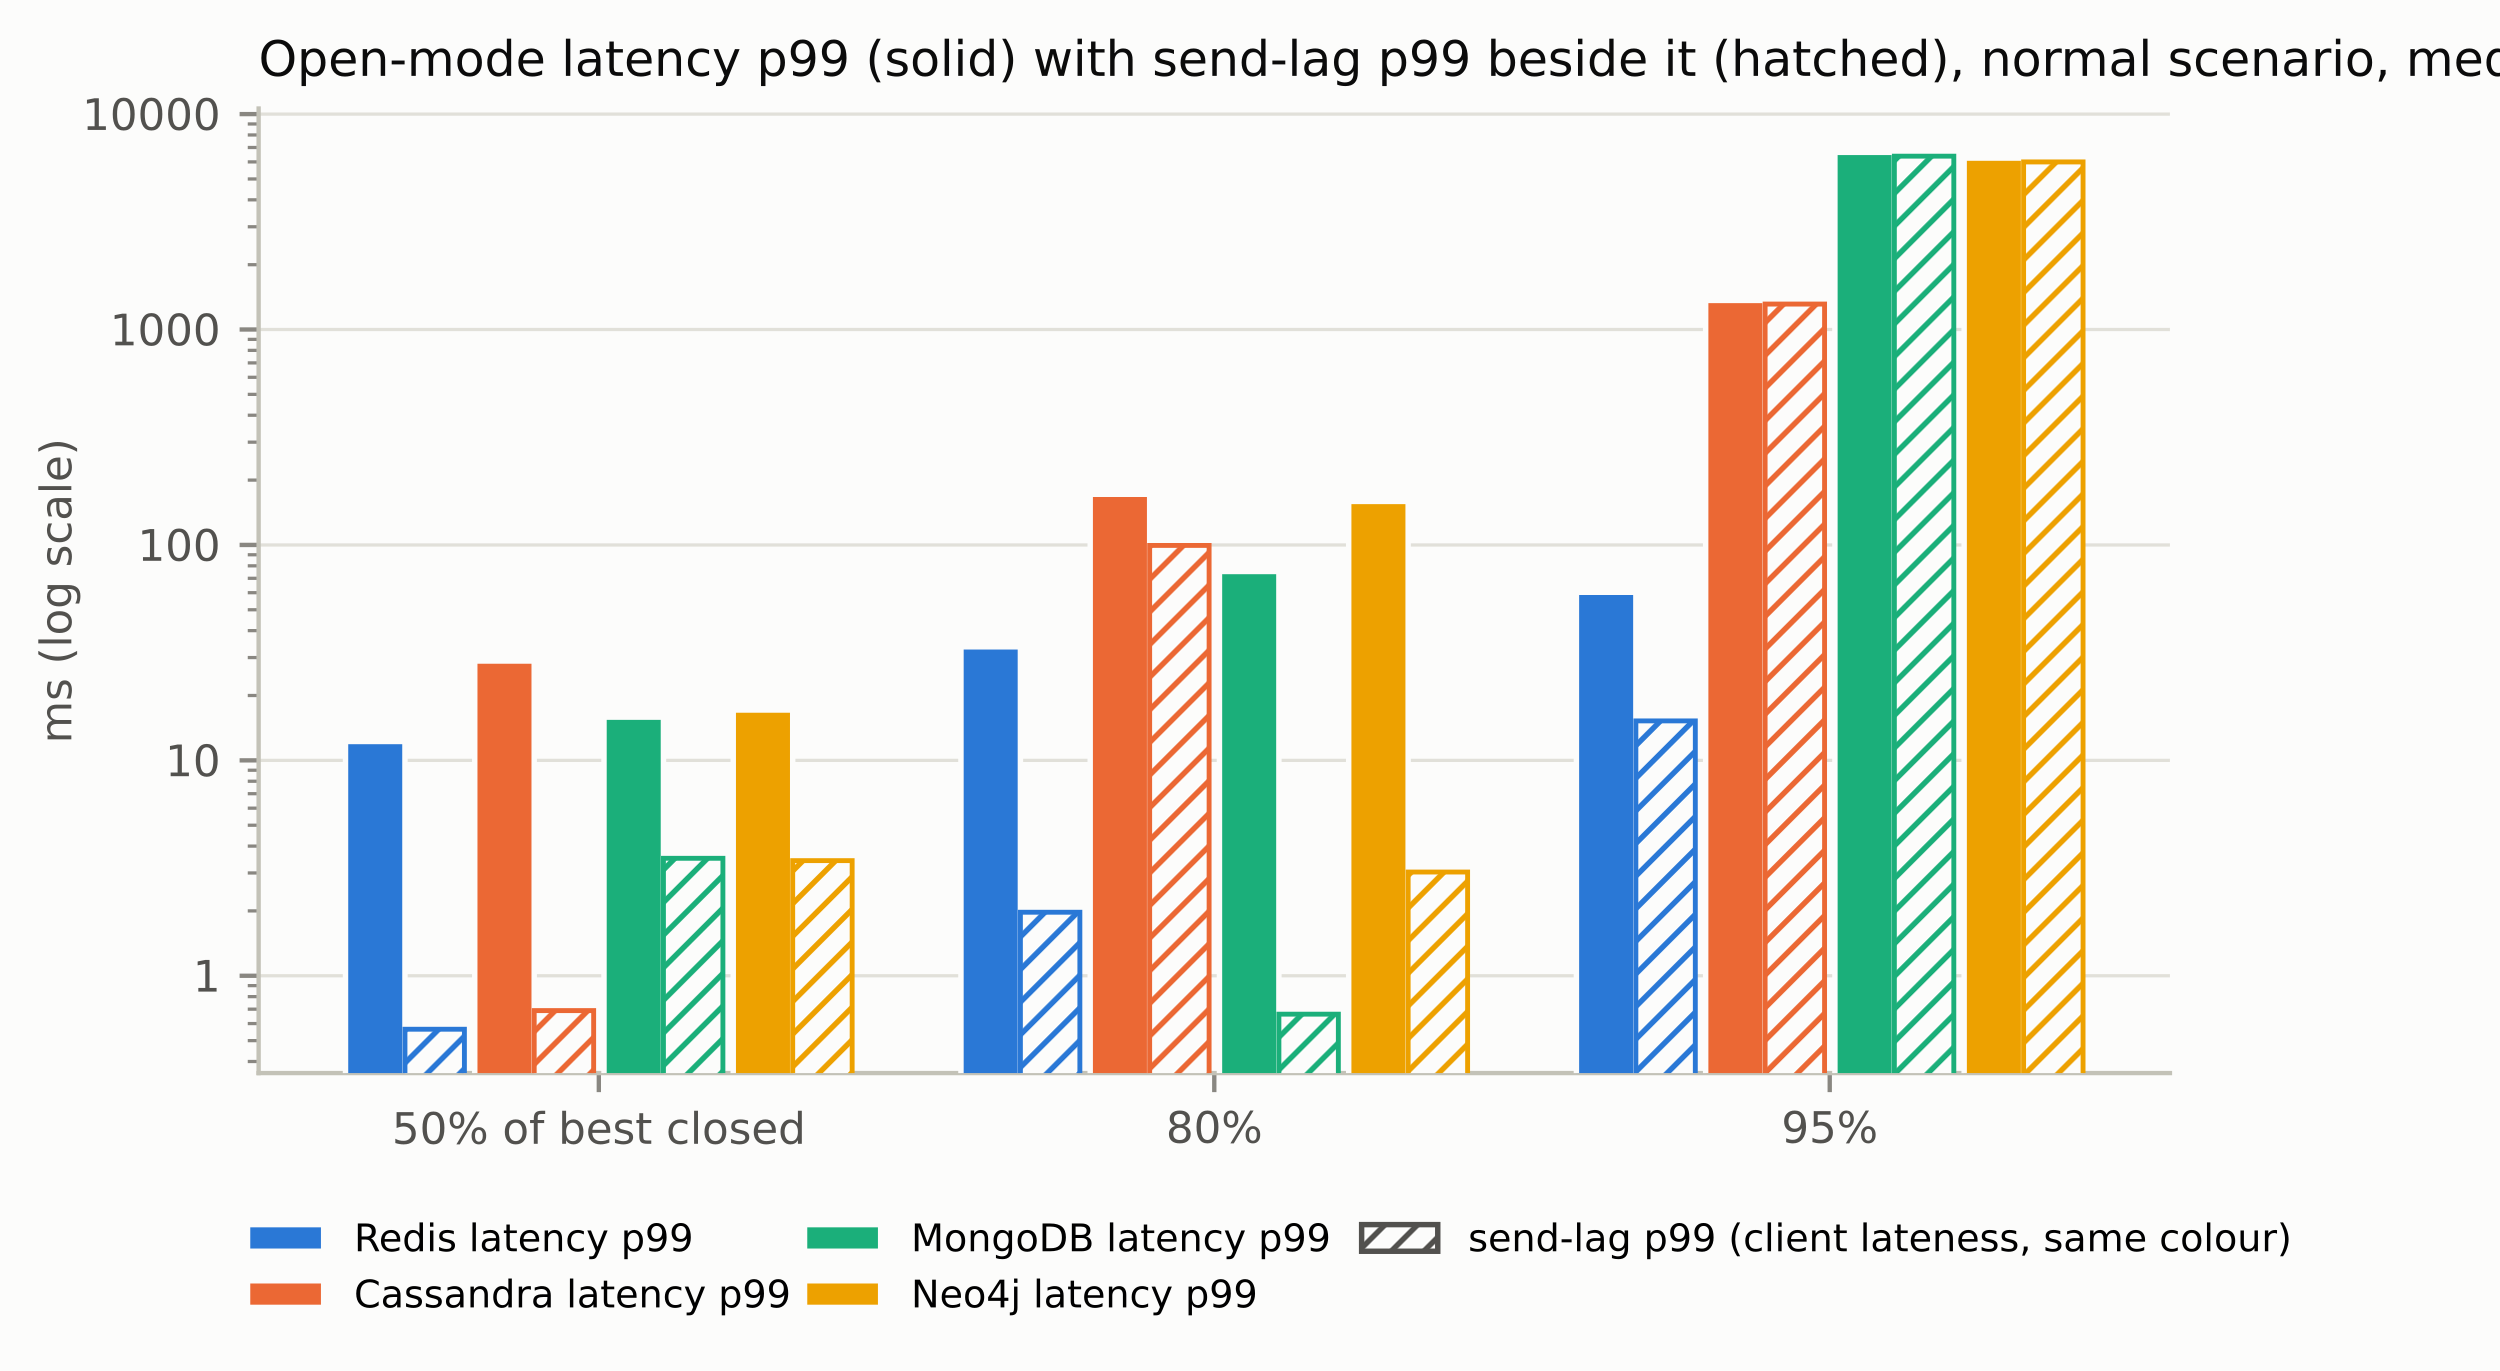
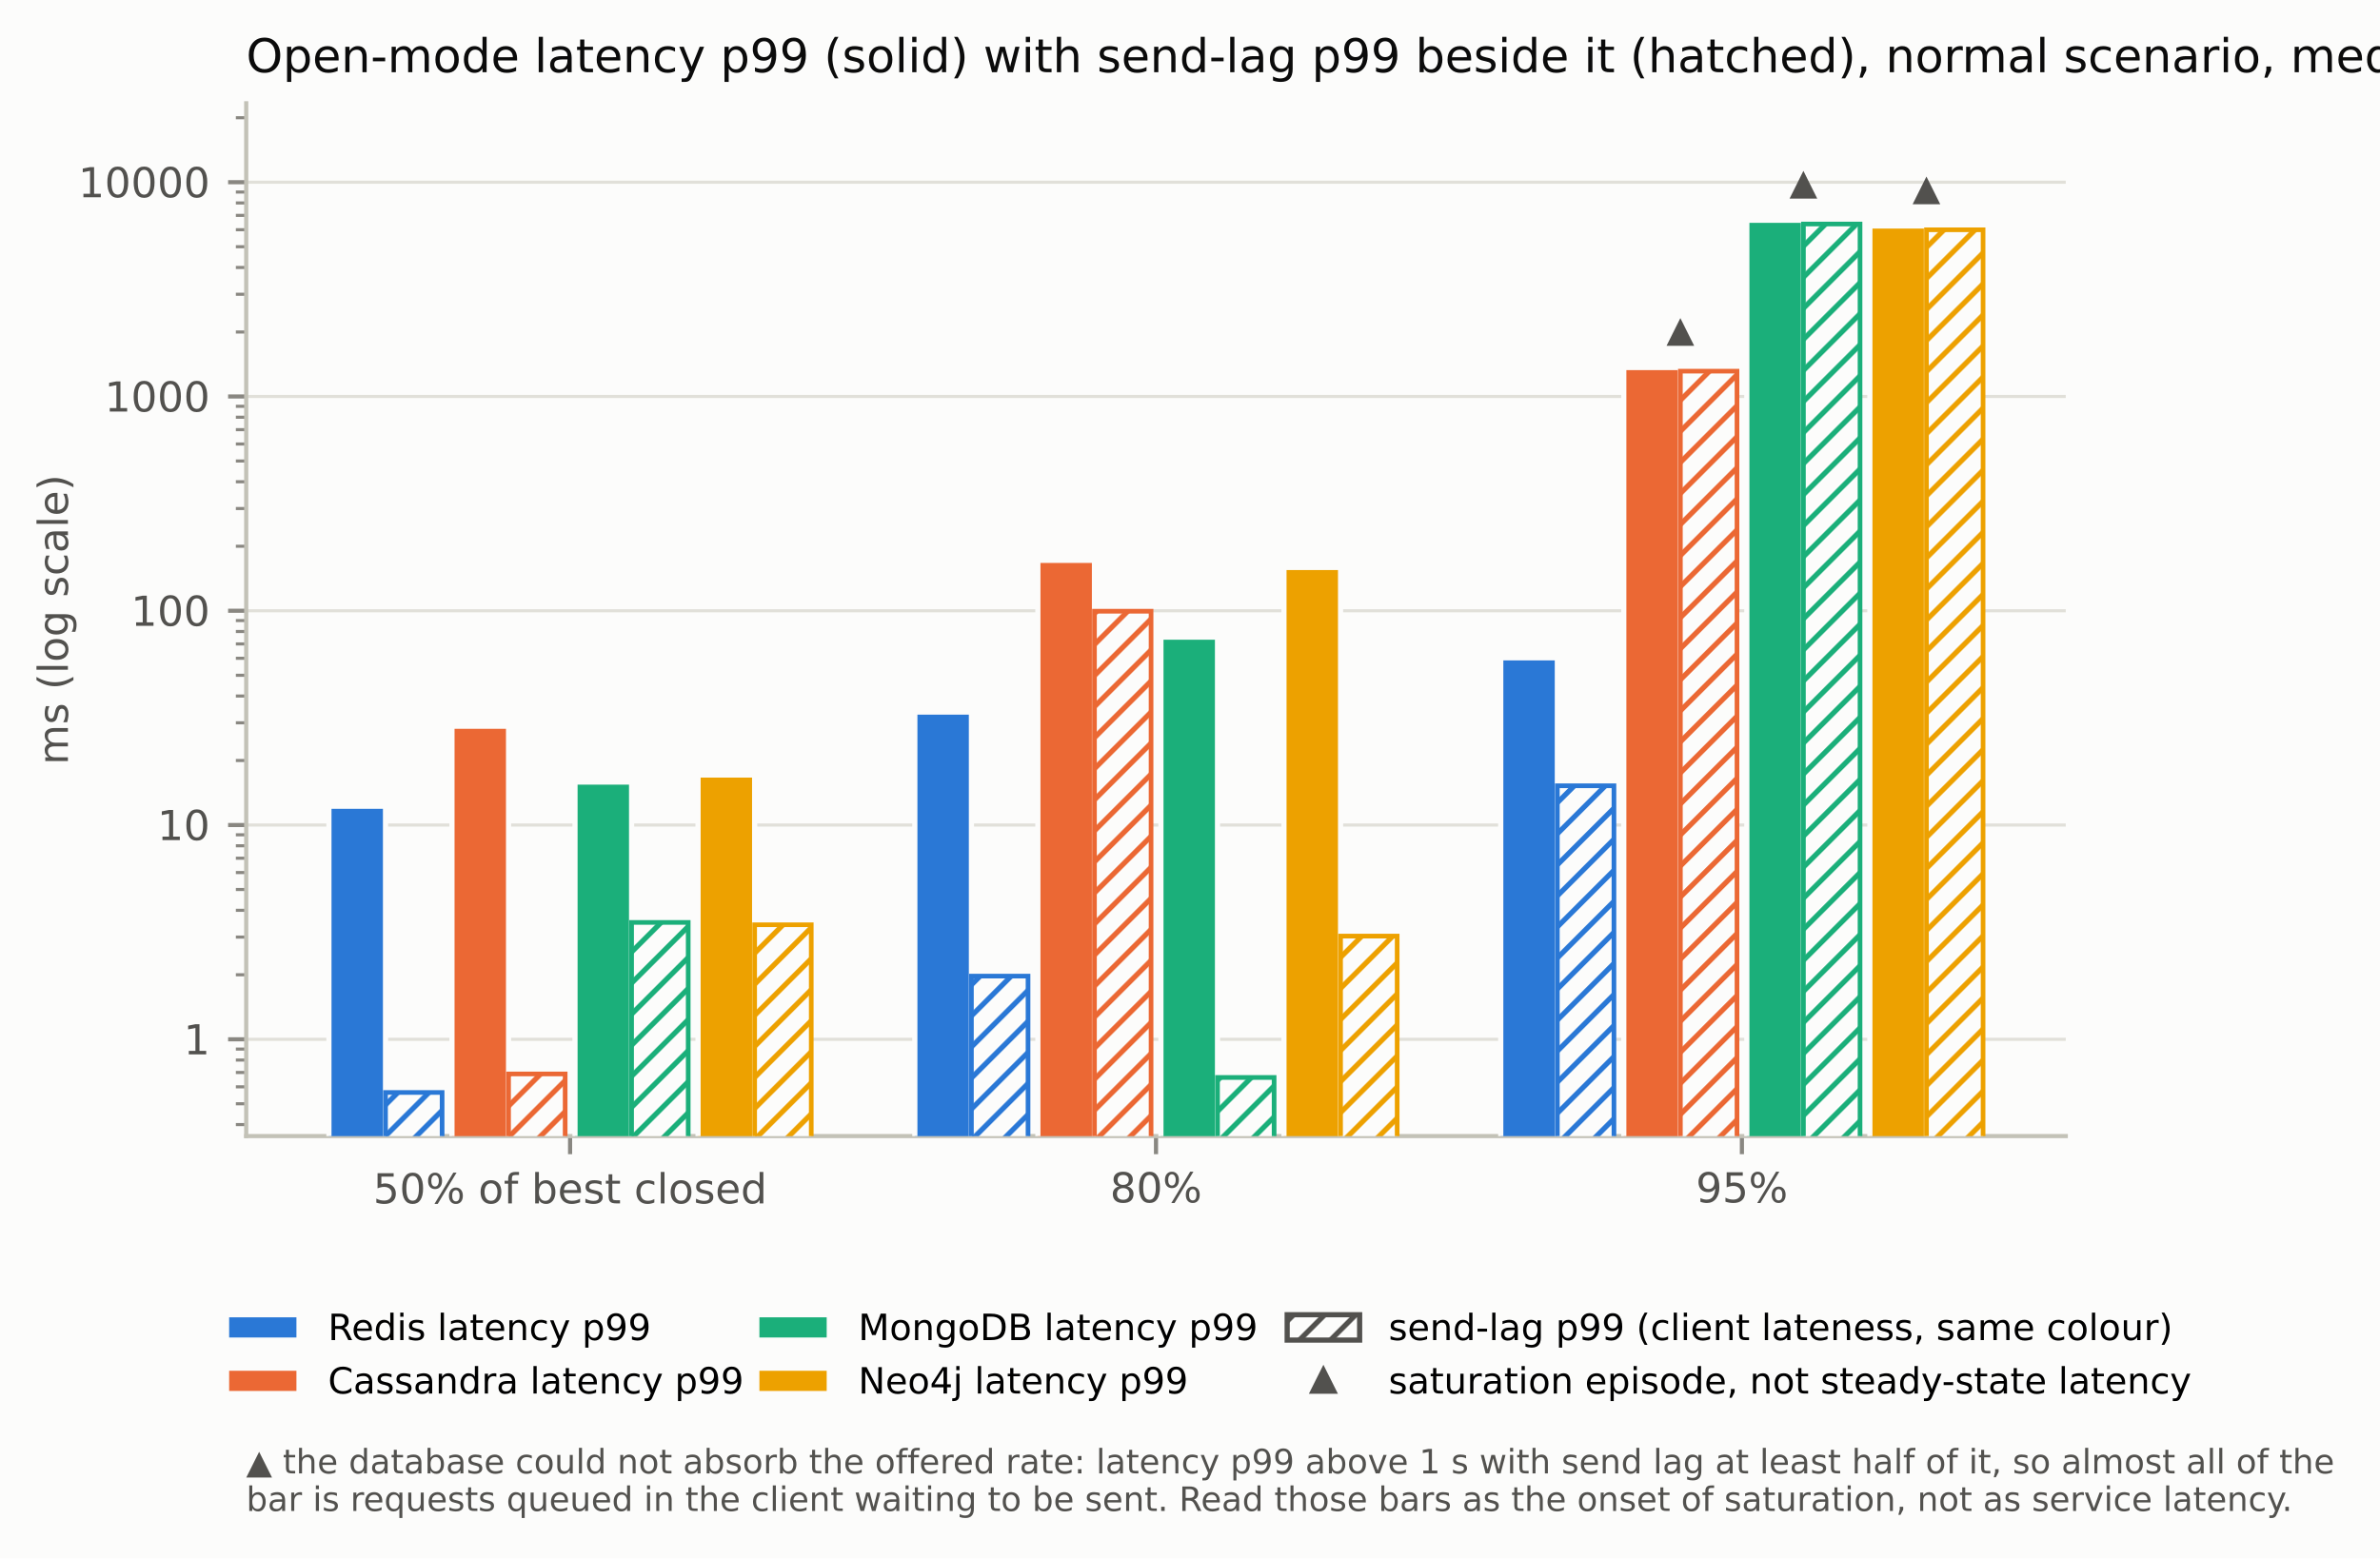
- <svg xmlns="http://www.w3.org/2000/svg" xmlns:xlink="http://www.w3.org/1999/xlink" width="459.815pt" height="252.114pt" viewBox="0 0 459.815 252.114" version="1.1">
+ <svg xmlns="http://www.w3.org/2000/svg" xmlns:xlink="http://www.w3.org/1999/xlink" width="459.815pt" height="301.146pt" viewBox="0 0 459.815 301.146" version="1.1">
  <defs>
    <style type="text/css">*{stroke-linejoin: round; stroke-linecap: butt}</style>
  </defs>
  <g id="figure_1">
    <g id="patch_1">
-       <path d="M 0 252.114  L 459.815 252.114  L 459.815 0  L 0 0  z " style="fill: #fcfcfb" />
+       <path d="M 0 301.146  L 459.815 301.146  L 459.815 0  L 0 0  z " style="fill: #fcfcfb" />
    </g>
    <g id="axes_1">
      <g id="patch_2">
-         <path d="M 47.568 197.366  L 399.108 197.366  L 399.108 19.958  L 47.568 19.958  z " style="fill: #fcfcfb" />
+         <path d="M 47.568 219.542  L 399.108 219.542  L 399.108 19.958  L 47.568 19.958  z " style="fill: #fcfcfb" />
      </g>
      <g id="matplotlib.axis_1">
        <g id="xtick_1">
          <g id="line2d_1">
            <defs>
-               <path id="mbabdb91912" d="M 0 0  L 0 3.5  " style="stroke: #898781; stroke-width: 0.8" />
+               <path id="m7b89df2d88" d="M 0 0  L 0 3.5  " style="stroke: #898781; stroke-width: 0.8" />
            </defs>
            <g>
-               <use xlink:href="#mbabdb91912" x="110.139" y="197.366" style="fill: #898781; stroke: #898781; stroke-width: 0.8" />
+               <use xlink:href="#m7b89df2d88" x="110.139" y="219.542" style="fill: #898781; stroke: #898781; stroke-width: 0.8" />
            </g>
          </g>
          <g id="text_1">
-             <text style="font-size: 8px; font-family: 'Segoe UI', 'DejaVu Sans'; text-anchor: middle; fill: #52514e" x="110.139" y="210.374" transform="rotate(-0 110.1391 210.3739)">50% of best closed</text>
+             <text style="font-size: 8px; font-family: 'Segoe UI', 'DejaVu Sans'; text-anchor: middle; fill: #52514e" x="110.139" y="232.55" transform="rotate(-0 110.1391 232.5499)">50% of best closed</text>
          </g>
        </g>
        <g id="xtick_2">
          <g id="line2d_2">
            <g>
-               <use xlink:href="#mbabdb91912" x="223.338" y="197.366" style="fill: #898781; stroke: #898781; stroke-width: 0.8" />
+               <use xlink:href="#m7b89df2d88" x="223.338" y="219.542" style="fill: #898781; stroke: #898781; stroke-width: 0.8" />
            </g>
          </g>
          <g id="text_2">
-             <text style="font-size: 8px; font-family: 'Segoe UI', 'DejaVu Sans'; text-anchor: middle; fill: #52514e" x="223.338" y="210.191" transform="rotate(-0 223.3375 210.1907)">80%</text>
+             <text style="font-size: 8px; font-family: 'Segoe UI', 'DejaVu Sans'; text-anchor: middle; fill: #52514e" x="223.338" y="232.367" transform="rotate(-0 223.3375 232.3667)">80%</text>
          </g>
        </g>
        <g id="xtick_3">
          <g id="line2d_3">
            <g>
-               <use xlink:href="#mbabdb91912" x="336.536" y="197.366" style="fill: #898781; stroke: #898781; stroke-width: 0.8" />
+               <use xlink:href="#m7b89df2d88" x="336.536" y="219.542" style="fill: #898781; stroke: #898781; stroke-width: 0.8" />
            </g>
          </g>
          <g id="text_3">
-             <text style="font-size: 8px; font-family: 'Segoe UI', 'DejaVu Sans'; text-anchor: middle; fill: #52514e" x="336.536" y="210.191" transform="rotate(-0 336.5359 210.1907)">95%</text>
+             <text style="font-size: 8px; font-family: 'Segoe UI', 'DejaVu Sans'; text-anchor: middle; fill: #52514e" x="336.536" y="232.367" transform="rotate(-0 336.5359 232.3667)">95%</text>
          </g>
        </g>
      </g>
      <g id="matplotlib.axis_2">
        <g id="ytick_1">
          <g id="line2d_4">
-             <path d="M 47.568 179.47  L 399.108 179.47  " clip-path="url(#p13e72a2736)" style="fill: none; stroke: #e1e0d9; stroke-width: 0.6; stroke-linecap: round" />
+             <path d="M 47.568 200.84  L 399.108 200.84  " clip-path="url(#pa5f9f0e7a7)" style="fill: none; stroke: #e1e0d9; stroke-width: 0.6; stroke-linecap: round" />
          </g>
          <g id="line2d_5">
            <defs>
-               <path id="mddfaf74d4e" d="M 0 0  L -3.5 0  " style="stroke: #898781; stroke-width: 0.8" />
+               <path id="m435b45568e" d="M 0 0  L -3.5 0  " style="stroke: #898781; stroke-width: 0.8" />
            </defs>
            <g>
-               <use xlink:href="#mddfaf74d4e" x="47.568" y="179.47" style="fill: #898781; stroke: #898781; stroke-width: 0.8" />
+               <use xlink:href="#m435b45568e" x="47.568" y="200.84" style="fill: #898781; stroke: #898781; stroke-width: 0.8" />
            </g>
          </g>
          <g id="text_4">
-             <text style="font-size: 8px; font-family: 'Segoe UI', 'DejaVu Sans'; text-anchor: end; fill: #52514e" x="40.568" y="182.382" transform="rotate(-0 40.5675 182.3824)">1</text>
+             <text style="font-size: 8px; font-family: 'Segoe UI', 'DejaVu Sans'; text-anchor: end; fill: #52514e" x="40.568" y="203.752" transform="rotate(-0 40.5675 203.7517)">1</text>
          </g>
        </g>
        <g id="ytick_2">
          <g id="line2d_6">
-             <path d="M 47.568 139.849  L 399.108 139.849  " clip-path="url(#p13e72a2736)" style="fill: none; stroke: #e1e0d9; stroke-width: 0.6; stroke-linecap: round" />
+             <path d="M 47.568 159.433  L 399.108 159.433  " clip-path="url(#pa5f9f0e7a7)" style="fill: none; stroke: #e1e0d9; stroke-width: 0.6; stroke-linecap: round" />
          </g>
          <g id="line2d_7">
            <g>
-               <use xlink:href="#mddfaf74d4e" x="47.568" y="139.849" style="fill: #898781; stroke: #898781; stroke-width: 0.8" />
+               <use xlink:href="#m435b45568e" x="47.568" y="159.433" style="fill: #898781; stroke: #898781; stroke-width: 0.8" />
            </g>
          </g>
          <g id="text_5">
-             <text style="font-size: 8px; font-family: 'Segoe UI', 'DejaVu Sans'; text-anchor: end; fill: #52514e" x="40.568" y="142.761" transform="rotate(-0 40.5675 142.7614)">10</text>
+             <text style="font-size: 8px; font-family: 'Segoe UI', 'DejaVu Sans'; text-anchor: end; fill: #52514e" x="40.568" y="162.345" transform="rotate(-0 40.5675 162.3446)">10</text>
          </g>
        </g>
        <g id="ytick_3">
          <g id="line2d_8">
-             <path d="M 47.568 100.228  L 399.108 100.228  " clip-path="url(#p13e72a2736)" style="fill: none; stroke: #e1e0d9; stroke-width: 0.6; stroke-linecap: round" />
+             <path d="M 47.568 118.025  L 399.108 118.025  " clip-path="url(#pa5f9f0e7a7)" style="fill: none; stroke: #e1e0d9; stroke-width: 0.6; stroke-linecap: round" />
          </g>
          <g id="line2d_9">
            <g>
-               <use xlink:href="#mddfaf74d4e" x="47.568" y="100.228" style="fill: #898781; stroke: #898781; stroke-width: 0.8" />
+               <use xlink:href="#m435b45568e" x="47.568" y="118.025" style="fill: #898781; stroke: #898781; stroke-width: 0.8" />
            </g>
          </g>
          <g id="text_6">
-             <text style="font-size: 8px; font-family: 'Segoe UI', 'DejaVu Sans'; text-anchor: end; fill: #52514e" x="40.568" y="103.14" transform="rotate(-0 40.5675 103.1404)">100</text>
+             <text style="font-size: 8px; font-family: 'Segoe UI', 'DejaVu Sans'; text-anchor: end; fill: #52514e" x="40.568" y="120.938" transform="rotate(-0 40.5675 120.9376)">100</text>
          </g>
        </g>
        <g id="ytick_4">
          <g id="line2d_10">
-             <path d="M 47.568 60.607  L 399.108 60.607  " clip-path="url(#p13e72a2736)" style="fill: none; stroke: #e1e0d9; stroke-width: 0.6; stroke-linecap: round" />
+             <path d="M 47.568 76.618  L 399.108 76.618  " clip-path="url(#pa5f9f0e7a7)" style="fill: none; stroke: #e1e0d9; stroke-width: 0.6; stroke-linecap: round" />
          </g>
          <g id="line2d_11">
            <g>
-               <use xlink:href="#mddfaf74d4e" x="47.568" y="60.607" style="fill: #898781; stroke: #898781; stroke-width: 0.8" />
+               <use xlink:href="#m435b45568e" x="47.568" y="76.618" style="fill: #898781; stroke: #898781; stroke-width: 0.8" />
            </g>
          </g>
          <g id="text_7">
-             <text style="font-size: 8px; font-family: 'Segoe UI', 'DejaVu Sans'; text-anchor: end; fill: #52514e" x="40.568" y="63.519" transform="rotate(-0 40.5675 63.51944)">1000</text>
+             <text style="font-size: 8px; font-family: 'Segoe UI', 'DejaVu Sans'; text-anchor: end; fill: #52514e" x="40.568" y="79.531" transform="rotate(-0 40.5675 79.53054)">1000</text>
          </g>
        </g>
        <g id="ytick_5">
          <g id="line2d_12">
-             <path d="M 47.568 20.986  L 399.108 20.986  " clip-path="url(#p13e72a2736)" style="fill: none; stroke: #e1e0d9; stroke-width: 0.6; stroke-linecap: round" />
+             <path d="M 47.568 35.211  L 399.108 35.211  " clip-path="url(#pa5f9f0e7a7)" style="fill: none; stroke: #e1e0d9; stroke-width: 0.6; stroke-linecap: round" />
          </g>
          <g id="line2d_13">
            <g>
-               <use xlink:href="#mddfaf74d4e" x="47.568" y="20.986" style="fill: #898781; stroke: #898781; stroke-width: 0.8" />
+               <use xlink:href="#m435b45568e" x="47.568" y="35.211" style="fill: #898781; stroke: #898781; stroke-width: 0.8" />
            </g>
          </g>
          <g id="text_8">
-             <text style="font-size: 8px; font-family: 'Segoe UI', 'DejaVu Sans'; text-anchor: end; fill: #52514e" x="40.568" y="23.898" transform="rotate(-0 40.5675 23.89846)">10000</text>
+             <text style="font-size: 8px; font-family: 'Segoe UI', 'DejaVu Sans'; text-anchor: end; fill: #52514e" x="40.568" y="38.124" transform="rotate(-0 40.5675 38.1235)">10000</text>
          </g>
        </g>
        <g id="ytick_6">
          <g id="line2d_14">
            <defs>
-               <path id="mad70752220" d="M 0 0  L -2 0  " style="stroke: #898781; stroke-width: 0.6" />
+               <path id="m46e415b8ea" d="M 0 0  L -2 0  " style="stroke: #898781; stroke-width: 0.6" />
            </defs>
            <g>
-               <use xlink:href="#mad70752220" x="47.568" y="195.237" style="fill: #898781; stroke: #898781; stroke-width: 0.6" />
+               <use xlink:href="#m46e415b8ea" x="47.568" y="217.317" style="fill: #898781; stroke: #898781; stroke-width: 0.6" />
            </g>
          </g>
        </g>
        <g id="ytick_7">
          <g id="line2d_15">
            <g>
-               <use xlink:href="#mad70752220" x="47.568" y="191.397" style="fill: #898781; stroke: #898781; stroke-width: 0.6" />
+               <use xlink:href="#m46e415b8ea" x="47.568" y="213.304" style="fill: #898781; stroke: #898781; stroke-width: 0.6" />
            </g>
          </g>
        </g>
        <g id="ytick_8">
          <g id="line2d_16">
            <g>
-               <use xlink:href="#mad70752220" x="47.568" y="188.26" style="fill: #898781; stroke: #898781; stroke-width: 0.6" />
+               <use xlink:href="#m46e415b8ea" x="47.568" y="210.026" style="fill: #898781; stroke: #898781; stroke-width: 0.6" />
            </g>
          </g>
        </g>
        <g id="ytick_9">
          <g id="line2d_17">
            <g>
-               <use xlink:href="#mad70752220" x="47.568" y="185.608" style="fill: #898781; stroke: #898781; stroke-width: 0.6" />
+               <use xlink:href="#m46e415b8ea" x="47.568" y="207.254" style="fill: #898781; stroke: #898781; stroke-width: 0.6" />
            </g>
          </g>
        </g>
        <g id="ytick_10">
          <g id="line2d_18">
            <g>
-               <use xlink:href="#mad70752220" x="47.568" y="183.31" style="fill: #898781; stroke: #898781; stroke-width: 0.6" />
+               <use xlink:href="#m46e415b8ea" x="47.568" y="204.852" style="fill: #898781; stroke: #898781; stroke-width: 0.6" />
            </g>
          </g>
        </g>
        <g id="ytick_11">
          <g id="line2d_19">
            <g>
-               <use xlink:href="#mad70752220" x="47.568" y="181.283" style="fill: #898781; stroke: #898781; stroke-width: 0.6" />
+               <use xlink:href="#m46e415b8ea" x="47.568" y="202.734" style="fill: #898781; stroke: #898781; stroke-width: 0.6" />
            </g>
          </g>
        </g>
        <g id="ytick_12">
          <g id="line2d_20">
            <g>
-               <use xlink:href="#mad70752220" x="47.568" y="167.543" style="fill: #898781; stroke: #898781; stroke-width: 0.6" />
+               <use xlink:href="#m46e415b8ea" x="47.568" y="188.375" style="fill: #898781; stroke: #898781; stroke-width: 0.6" />
            </g>
          </g>
        </g>
        <g id="ytick_13">
          <g id="line2d_21">
            <g>
-               <use xlink:href="#mad70752220" x="47.568" y="160.566" style="fill: #898781; stroke: #898781; stroke-width: 0.6" />
+               <use xlink:href="#m46e415b8ea" x="47.568" y="181.083" style="fill: #898781; stroke: #898781; stroke-width: 0.6" />
            </g>
          </g>
        </g>
        <g id="ytick_14">
          <g id="line2d_22">
            <g>
-               <use xlink:href="#mad70752220" x="47.568" y="155.616" style="fill: #898781; stroke: #898781; stroke-width: 0.6" />
+               <use xlink:href="#m46e415b8ea" x="47.568" y="175.91" style="fill: #898781; stroke: #898781; stroke-width: 0.6" />
            </g>
          </g>
        </g>
        <g id="ytick_15">
          <g id="line2d_23">
            <g>
-               <use xlink:href="#mad70752220" x="47.568" y="151.776" style="fill: #898781; stroke: #898781; stroke-width: 0.6" />
+               <use xlink:href="#m46e415b8ea" x="47.568" y="171.897" style="fill: #898781; stroke: #898781; stroke-width: 0.6" />
            </g>
          </g>
        </g>
        <g id="ytick_16">
          <g id="line2d_24">
            <g>
-               <use xlink:href="#mad70752220" x="47.568" y="148.639" style="fill: #898781; stroke: #898781; stroke-width: 0.6" />
+               <use xlink:href="#m46e415b8ea" x="47.568" y="168.619" style="fill: #898781; stroke: #898781; stroke-width: 0.6" />
            </g>
          </g>
        </g>
        <g id="ytick_17">
          <g id="line2d_25">
            <g>
-               <use xlink:href="#mad70752220" x="47.568" y="145.987" style="fill: #898781; stroke: #898781; stroke-width: 0.6" />
+               <use xlink:href="#m46e415b8ea" x="47.568" y="165.847" style="fill: #898781; stroke: #898781; stroke-width: 0.6" />
            </g>
          </g>
        </g>
        <g id="ytick_18">
          <g id="line2d_26">
            <g>
-               <use xlink:href="#mad70752220" x="47.568" y="143.689" style="fill: #898781; stroke: #898781; stroke-width: 0.6" />
+               <use xlink:href="#m46e415b8ea" x="47.568" y="163.445" style="fill: #898781; stroke: #898781; stroke-width: 0.6" />
            </g>
          </g>
        </g>
        <g id="ytick_19">
          <g id="line2d_27">
            <g>
-               <use xlink:href="#mad70752220" x="47.568" y="141.662" style="fill: #898781; stroke: #898781; stroke-width: 0.6" />
+               <use xlink:href="#m46e415b8ea" x="47.568" y="161.327" style="fill: #898781; stroke: #898781; stroke-width: 0.6" />
            </g>
          </g>
        </g>
        <g id="ytick_20">
          <g id="line2d_28">
            <g>
-               <use xlink:href="#mad70752220" x="47.568" y="127.922" style="fill: #898781; stroke: #898781; stroke-width: 0.6" />
+               <use xlink:href="#m46e415b8ea" x="47.568" y="146.968" style="fill: #898781; stroke: #898781; stroke-width: 0.6" />
            </g>
          </g>
        </g>
        <g id="ytick_21">
          <g id="line2d_29">
            <g>
-               <use xlink:href="#mad70752220" x="47.568" y="120.945" style="fill: #898781; stroke: #898781; stroke-width: 0.6" />
+               <use xlink:href="#m46e415b8ea" x="47.568" y="139.676" style="fill: #898781; stroke: #898781; stroke-width: 0.6" />
            </g>
          </g>
        </g>
        <g id="ytick_22">
          <g id="line2d_30">
            <g>
-               <use xlink:href="#mad70752220" x="47.568" y="115.995" style="fill: #898781; stroke: #898781; stroke-width: 0.6" />
+               <use xlink:href="#m46e415b8ea" x="47.568" y="134.503" style="fill: #898781; stroke: #898781; stroke-width: 0.6" />
            </g>
          </g>
        </g>
        <g id="ytick_23">
          <g id="line2d_31">
            <g>
-               <use xlink:href="#mad70752220" x="47.568" y="112.155" style="fill: #898781; stroke: #898781; stroke-width: 0.6" />
+               <use xlink:href="#m46e415b8ea" x="47.568" y="130.49" style="fill: #898781; stroke: #898781; stroke-width: 0.6" />
            </g>
          </g>
        </g>
        <g id="ytick_24">
          <g id="line2d_32">
            <g>
-               <use xlink:href="#mad70752220" x="47.568" y="109.018" style="fill: #898781; stroke: #898781; stroke-width: 0.6" />
+               <use xlink:href="#m46e415b8ea" x="47.568" y="127.212" style="fill: #898781; stroke: #898781; stroke-width: 0.6" />
            </g>
          </g>
        </g>
        <g id="ytick_25">
          <g id="line2d_33">
            <g>
-               <use xlink:href="#mad70752220" x="47.568" y="106.366" style="fill: #898781; stroke: #898781; stroke-width: 0.6" />
+               <use xlink:href="#m46e415b8ea" x="47.568" y="124.44" style="fill: #898781; stroke: #898781; stroke-width: 0.6" />
            </g>
          </g>
        </g>
        <g id="ytick_26">
          <g id="line2d_34">
            <g>
-               <use xlink:href="#mad70752220" x="47.568" y="104.068" style="fill: #898781; stroke: #898781; stroke-width: 0.6" />
+               <use xlink:href="#m46e415b8ea" x="47.568" y="122.038" style="fill: #898781; stroke: #898781; stroke-width: 0.6" />
            </g>
          </g>
        </g>
        <g id="ytick_27">
          <g id="line2d_35">
            <g>
-               <use xlink:href="#mad70752220" x="47.568" y="102.041" style="fill: #898781; stroke: #898781; stroke-width: 0.6" />
+               <use xlink:href="#m46e415b8ea" x="47.568" y="119.92" style="fill: #898781; stroke: #898781; stroke-width: 0.6" />
            </g>
          </g>
        </g>
        <g id="ytick_28">
          <g id="line2d_36">
            <g>
-               <use xlink:href="#mad70752220" x="47.568" y="88.301" style="fill: #898781; stroke: #898781; stroke-width: 0.6" />
+               <use xlink:href="#m46e415b8ea" x="47.568" y="105.561" style="fill: #898781; stroke: #898781; stroke-width: 0.6" />
            </g>
          </g>
        </g>
        <g id="ytick_29">
          <g id="line2d_37">
            <g>
-               <use xlink:href="#mad70752220" x="47.568" y="81.324" style="fill: #898781; stroke: #898781; stroke-width: 0.6" />
+               <use xlink:href="#m46e415b8ea" x="47.568" y="98.269" style="fill: #898781; stroke: #898781; stroke-width: 0.6" />
            </g>
          </g>
        </g>
        <g id="ytick_30">
          <g id="line2d_38">
            <g>
-               <use xlink:href="#mad70752220" x="47.568" y="76.374" style="fill: #898781; stroke: #898781; stroke-width: 0.6" />
+               <use xlink:href="#m46e415b8ea" x="47.568" y="93.096" style="fill: #898781; stroke: #898781; stroke-width: 0.6" />
            </g>
          </g>
        </g>
        <g id="ytick_31">
          <g id="line2d_39">
            <g>
-               <use xlink:href="#mad70752220" x="47.568" y="72.534" style="fill: #898781; stroke: #898781; stroke-width: 0.6" />
+               <use xlink:href="#m46e415b8ea" x="47.568" y="89.083" style="fill: #898781; stroke: #898781; stroke-width: 0.6" />
            </g>
          </g>
        </g>
        <g id="ytick_32">
          <g id="line2d_40">
            <g>
-               <use xlink:href="#mad70752220" x="47.568" y="69.397" style="fill: #898781; stroke: #898781; stroke-width: 0.6" />
+               <use xlink:href="#m46e415b8ea" x="47.568" y="85.805" style="fill: #898781; stroke: #898781; stroke-width: 0.6" />
            </g>
          </g>
        </g>
        <g id="ytick_33">
          <g id="line2d_41">
            <g>
-               <use xlink:href="#mad70752220" x="47.568" y="66.745" style="fill: #898781; stroke: #898781; stroke-width: 0.6" />
+               <use xlink:href="#m46e415b8ea" x="47.568" y="83.032" style="fill: #898781; stroke: #898781; stroke-width: 0.6" />
            </g>
          </g>
        </g>
        <g id="ytick_34">
          <g id="line2d_42">
            <g>
-               <use xlink:href="#mad70752220" x="47.568" y="64.447" style="fill: #898781; stroke: #898781; stroke-width: 0.6" />
+               <use xlink:href="#m46e415b8ea" x="47.568" y="80.631" style="fill: #898781; stroke: #898781; stroke-width: 0.6" />
            </g>
          </g>
        </g>
        <g id="ytick_35">
          <g id="line2d_43">
            <g>
-               <use xlink:href="#mad70752220" x="47.568" y="62.42" style="fill: #898781; stroke: #898781; stroke-width: 0.6" />
+               <use xlink:href="#m46e415b8ea" x="47.568" y="78.513" style="fill: #898781; stroke: #898781; stroke-width: 0.6" />
            </g>
          </g>
        </g>
        <g id="ytick_36">
          <g id="line2d_44">
            <g>
-               <use xlink:href="#mad70752220" x="47.568" y="48.68" style="fill: #898781; stroke: #898781; stroke-width: 0.6" />
+               <use xlink:href="#m46e415b8ea" x="47.568" y="64.154" style="fill: #898781; stroke: #898781; stroke-width: 0.6" />
            </g>
          </g>
        </g>
        <g id="ytick_37">
          <g id="line2d_45">
            <g>
-               <use xlink:href="#mad70752220" x="47.568" y="41.703" style="fill: #898781; stroke: #898781; stroke-width: 0.6" />
+               <use xlink:href="#m46e415b8ea" x="47.568" y="56.862" style="fill: #898781; stroke: #898781; stroke-width: 0.6" />
            </g>
          </g>
        </g>
        <g id="ytick_38">
          <g id="line2d_46">
            <g>
-               <use xlink:href="#mad70752220" x="47.568" y="36.753" style="fill: #898781; stroke: #898781; stroke-width: 0.6" />
+               <use xlink:href="#m46e415b8ea" x="47.568" y="51.689" style="fill: #898781; stroke: #898781; stroke-width: 0.6" />
            </g>
          </g>
        </g>
        <g id="ytick_39">
          <g id="line2d_47">
            <g>
-               <use xlink:href="#mad70752220" x="47.568" y="32.913" style="fill: #898781; stroke: #898781; stroke-width: 0.6" />
+               <use xlink:href="#m46e415b8ea" x="47.568" y="47.676" style="fill: #898781; stroke: #898781; stroke-width: 0.6" />
            </g>
          </g>
        </g>
        <g id="ytick_40">
          <g id="line2d_48">
            <g>
-               <use xlink:href="#mad70752220" x="47.568" y="29.776" style="fill: #898781; stroke: #898781; stroke-width: 0.6" />
+               <use xlink:href="#m46e415b8ea" x="47.568" y="44.397" style="fill: #898781; stroke: #898781; stroke-width: 0.6" />
            </g>
          </g>
        </g>
        <g id="ytick_41">
          <g id="line2d_49">
            <g>
-               <use xlink:href="#mad70752220" x="47.568" y="27.124" style="fill: #898781; stroke: #898781; stroke-width: 0.6" />
+               <use xlink:href="#m46e415b8ea" x="47.568" y="41.625" style="fill: #898781; stroke: #898781; stroke-width: 0.6" />
            </g>
          </g>
        </g>
        <g id="ytick_42">
          <g id="line2d_50">
            <g>
-               <use xlink:href="#mad70752220" x="47.568" y="24.826" style="fill: #898781; stroke: #898781; stroke-width: 0.6" />
+               <use xlink:href="#m46e415b8ea" x="47.568" y="39.224" style="fill: #898781; stroke: #898781; stroke-width: 0.6" />
            </g>
          </g>
        </g>
        <g id="ytick_43">
          <g id="line2d_51">
            <g>
-               <use xlink:href="#mad70752220" x="47.568" y="22.799" style="fill: #898781; stroke: #898781; stroke-width: 0.6" />
+               <use xlink:href="#m46e415b8ea" x="47.568" y="37.106" style="fill: #898781; stroke: #898781; stroke-width: 0.6" />
+             </g>
+           </g>
+         </g>
+         <g id="ytick_44">
+           <g id="line2d_52">
+             <g>
+               <use xlink:href="#m46e415b8ea" x="47.568" y="22.747" style="fill: #898781; stroke: #898781; stroke-width: 0.6" />
            </g>
          </g>
        </g>
        <g id="text_9">
-           <text style="font-size: 8px; font-family: 'Segoe UI', 'DejaVu Sans'; text-anchor: middle; fill: #52514e" x="13.123" y="108.662" transform="rotate(-90 13.1225 108.6624)">ms (log scale)</text>
+           <text style="font-size: 8px; font-family: 'Segoe UI', 'DejaVu Sans'; text-anchor: middle; fill: #52514e" x="13.123" y="119.75" transform="rotate(-90 13.1225 119.7504)">ms (log scale)</text>
        </g>
      </g>
      <g id="patch_3">
-         <path d="M 47.568 197.366  L 47.568 19.958  " style="fill: none; stroke: #c3c2b7; stroke-width: 0.8; stroke-linejoin: miter; stroke-linecap: square" />
+         <path d="M 47.568 219.542  L 47.568 19.958  " style="fill: none; stroke: #c3c2b7; stroke-width: 0.8; stroke-linejoin: miter; stroke-linecap: square" />
      </g>
      <g id="patch_4">
-         <path d="M 47.568 197.366  L 399.108 197.366  " style="fill: none; stroke: #c3c2b7; stroke-width: 0.8; stroke-linejoin: miter; stroke-linecap: square" />
+         <path d="M 47.568 219.542  L 399.108 219.542  " style="fill: none; stroke: #c3c2b7; stroke-width: 0.8; stroke-linejoin: miter; stroke-linecap: square" />
      </g>
      <g id="patch_5">
-         <path d="M 63.547 39800.453  L 74.482 39800.453  L 74.482 136.373  L 63.547 136.373  z " clip-path="url(#p13e72a2736)" style="fill: #2a78d6; stroke: #fcfcfb; stroke-linejoin: miter" />
+         <path d="M 63.547 41607.878  L 74.482 41607.878  L 74.482 155.799  L 63.547 155.799  z " clip-path="url(#pa5f9f0e7a7)" style="fill: #2a78d6; stroke: #fcfcfb; stroke-linejoin: miter" />
      </g>
      <g id="patch_6">
-         <path d="M 176.745 39800.453  L 187.68 39800.453  L 187.68 118.968  L 176.745 118.968  z " clip-path="url(#p13e72a2736)" style="fill: #2a78d6; stroke: #fcfcfb; stroke-linejoin: miter" />
+         <path d="M 176.745 41607.878  L 187.68 41607.878  L 187.68 137.61  L 176.745 137.61  z " clip-path="url(#pa5f9f0e7a7)" style="fill: #2a78d6; stroke: #fcfcfb; stroke-linejoin: miter" />
      </g>
      <g id="patch_7">
-         <path d="M 289.943 39800.453  L 300.878 39800.453  L 300.878 108.934  L 289.943 108.934  z " clip-path="url(#p13e72a2736)" style="fill: #2a78d6; stroke: #fcfcfb; stroke-linejoin: miter" />
+         <path d="M 289.943 41607.878  L 300.878 41607.878  L 300.878 127.124  L 289.943 127.124  z " clip-path="url(#pa5f9f0e7a7)" style="fill: #2a78d6; stroke: #fcfcfb; stroke-linejoin: miter" />
      </g>
      <g id="patch_8">
-         <path d="M 74.482 39800.453  L 85.417 39800.453  L 85.417 189.302  L 74.482 189.302  z " clip-path="url(#p13e72a2736)" style="fill: url(#h646e16d71d); stroke: #2a78d6; stroke-width: 0.9; stroke-linejoin: miter" />
+         <path d="M 74.482 41607.878  L 85.417 41607.878  L 85.417 211.115  L 74.482 211.115  z " clip-path="url(#pa5f9f0e7a7)" style="fill: url(#haf4d51fbc8); stroke: #2a78d6; stroke-width: 0.9; stroke-linejoin: miter" />
      </g>
      <g id="patch_9">
-         <path d="M 187.68 39800.453  L 198.615 39800.453  L 198.615 167.784  L 187.68 167.784  z " clip-path="url(#p13e72a2736)" style="fill: url(#h646e16d71d); stroke: #2a78d6; stroke-width: 0.9; stroke-linejoin: miter" />
+         <path d="M 187.68 41607.878  L 198.615 41607.878  L 198.615 188.626  L 187.68 188.626  z " clip-path="url(#pa5f9f0e7a7)" style="fill: url(#haf4d51fbc8); stroke: #2a78d6; stroke-width: 0.9; stroke-linejoin: miter" />
      </g>
      <g id="patch_10">
-         <path d="M 300.878 39800.453  L 311.813 39800.453  L 311.813 132.593  L 300.878 132.593  z " clip-path="url(#p13e72a2736)" style="fill: url(#h646e16d71d); stroke: #2a78d6; stroke-width: 0.9; stroke-linejoin: miter" />
+         <path d="M 300.878 41607.878  L 311.813 41607.878  L 311.813 151.849  L 300.878 151.849  z " clip-path="url(#pa5f9f0e7a7)" style="fill: url(#haf4d51fbc8); stroke: #2a78d6; stroke-width: 0.9; stroke-linejoin: miter" />
      </g>
      <g id="patch_11">
-         <path d="M 87.318 39800.453  L 98.253 39800.453  L 98.253 121.578  L 87.318 121.578  z " clip-path="url(#p13e72a2736)" style="fill: #eb6834; stroke: #fcfcfb; stroke-linejoin: miter" />
+         <path d="M 87.318 41607.878  L 98.253 41607.878  L 98.253 140.337  L 87.318 140.337  z " clip-path="url(#pa5f9f0e7a7)" style="fill: #eb6834; stroke: #fcfcfb; stroke-linejoin: miter" />
      </g>
      <g id="patch_12">
-         <path d="M 200.517 39800.453  L 211.452 39800.453  L 211.452 90.913  L 200.517 90.913  z " clip-path="url(#p13e72a2736)" style="fill: #eb6834; stroke: #fcfcfb; stroke-linejoin: miter" />
+         <path d="M 200.517 41607.878  L 211.452 41607.878  L 211.452 108.29  L 200.517 108.29  z " clip-path="url(#pa5f9f0e7a7)" style="fill: #eb6834; stroke: #fcfcfb; stroke-linejoin: miter" />
      </g>
      <g id="patch_13">
-         <path d="M 313.715 39800.453  L 324.65 39800.453  L 324.65 55.25  L 313.715 55.25  z " clip-path="url(#p13e72a2736)" style="fill: #eb6834; stroke: #fcfcfb; stroke-linejoin: miter" />
+         <path d="M 313.715 41607.878  L 324.65 41607.878  L 324.65 71.02  L 313.715 71.02  z " clip-path="url(#pa5f9f0e7a7)" style="fill: #eb6834; stroke: #fcfcfb; stroke-linejoin: miter" />
      </g>
      <g id="patch_14">
-         <path d="M 98.253 39800.453  L 109.188 39800.453  L 109.188 185.876  L 98.253 185.876  z " clip-path="url(#p13e72a2736)" style="fill: url(#hdaa5e5de7d); stroke: #eb6834; stroke-width: 0.9; stroke-linejoin: miter" />
+         <path d="M 98.253 41607.878  L 109.188 41607.878  L 109.188 207.534  L 98.253 207.534  z " clip-path="url(#pa5f9f0e7a7)" style="fill: url(#h00836e9efe); stroke: #eb6834; stroke-width: 0.9; stroke-linejoin: miter" />
      </g>
      <g id="patch_15">
-         <path d="M 211.452 39800.453  L 222.387 39800.453  L 222.387 100.317  L 211.452 100.317  z " clip-path="url(#p13e72a2736)" style="fill: url(#hdaa5e5de7d); stroke: #eb6834; stroke-width: 0.9; stroke-linejoin: miter" />
+         <path d="M 211.452 41607.878  L 222.387 41607.878  L 222.387 118.119  L 211.452 118.119  z " clip-path="url(#pa5f9f0e7a7)" style="fill: url(#h00836e9efe); stroke: #eb6834; stroke-width: 0.9; stroke-linejoin: miter" />
      </g>
      <g id="patch_16">
-         <path d="M 324.65 39800.453  L 335.585 39800.453  L 335.585 55.924  L 324.65 55.924  z " clip-path="url(#p13e72a2736)" style="fill: url(#hdaa5e5de7d); stroke: #eb6834; stroke-width: 0.9; stroke-linejoin: miter" />
+         <path d="M 324.65 41607.878  L 335.585 41607.878  L 335.585 71.724  L 324.65 71.724  z " clip-path="url(#pa5f9f0e7a7)" style="fill: url(#h00836e9efe); stroke: #eb6834; stroke-width: 0.9; stroke-linejoin: miter" />
      </g>
      <g id="patch_17">
-         <path d="M 111.09 39800.453  L 122.025 39800.453  L 122.025 131.905  L 111.09 131.905  z " clip-path="url(#p13e72a2736)" style="fill: #1baf7a; stroke: #fcfcfb; stroke-linejoin: miter" />
+         <path d="M 111.09 41607.878  L 122.025 41607.878  L 122.025 151.13  L 111.09 151.13  z " clip-path="url(#pa5f9f0e7a7)" style="fill: #1baf7a; stroke: #fcfcfb; stroke-linejoin: miter" />
      </g>
      <g id="patch_18">
-         <path d="M 224.288 39800.453  L 235.223 39800.453  L 235.223 105.11  L 224.288 105.11  z " clip-path="url(#p13e72a2736)" style="fill: #1baf7a; stroke: #fcfcfb; stroke-linejoin: miter" />
+         <path d="M 224.288 41607.878  L 235.223 41607.878  L 235.223 123.127  L 224.288 123.127  z " clip-path="url(#pa5f9f0e7a7)" style="fill: #1baf7a; stroke: #fcfcfb; stroke-linejoin: miter" />
      </g>
      <g id="patch_19">
-         <path d="M 337.487 39800.453  L 348.422 39800.453  L 348.422 28.022  L 337.487 28.022  z " clip-path="url(#p13e72a2736)" style="fill: #1baf7a; stroke: #fcfcfb; stroke-linejoin: miter" />
+         <path d="M 337.487 41607.878  L 348.422 41607.878  L 348.422 42.565  L 337.487 42.565  z " clip-path="url(#pa5f9f0e7a7)" style="fill: #1baf7a; stroke: #fcfcfb; stroke-linejoin: miter" />
      </g>
      <g id="patch_20">
-         <path d="M 122.025 39800.453  L 132.96 39800.453  L 132.96 157.863  L 122.025 157.863  z " clip-path="url(#p13e72a2736)" style="fill: url(#h430952ca82); stroke: #1baf7a; stroke-width: 0.9; stroke-linejoin: miter" />
+         <path d="M 122.025 41607.878  L 132.96 41607.878  L 132.96 178.259  L 122.025 178.259  z " clip-path="url(#pa5f9f0e7a7)" style="fill: url(#hfbae104ac7); stroke: #1baf7a; stroke-width: 0.9; stroke-linejoin: miter" />
      </g>
      <g id="patch_21">
-         <path d="M 235.223 39800.453  L 246.158 39800.453  L 246.158 186.528  L 235.223 186.528  z " clip-path="url(#p13e72a2736)" style="fill: url(#h430952ca82); stroke: #1baf7a; stroke-width: 0.9; stroke-linejoin: miter" />
+         <path d="M 235.223 41607.878  L 246.158 41607.878  L 246.158 208.215  L 235.223 208.215  z " clip-path="url(#pa5f9f0e7a7)" style="fill: url(#hfbae104ac7); stroke: #1baf7a; stroke-width: 0.9; stroke-linejoin: miter" />
      </g>
      <g id="patch_22">
-         <path d="M 348.422 39800.453  L 359.357 39800.453  L 359.357 28.721  L 348.422 28.721  z " clip-path="url(#p13e72a2736)" style="fill: url(#h430952ca82); stroke: #1baf7a; stroke-width: 0.9; stroke-linejoin: miter" />
+         <path d="M 348.422 41607.878  L 359.357 41607.878  L 359.357 43.294  L 348.422 43.294  z " clip-path="url(#pa5f9f0e7a7)" style="fill: url(#hfbae104ac7); stroke: #1baf7a; stroke-width: 0.9; stroke-linejoin: miter" />
      </g>
      <g id="patch_23">
-         <path d="M 134.862 39800.453  L 145.797 39800.453  L 145.797 130.596  L 134.862 130.596  z " clip-path="url(#p13e72a2736)" style="fill: #eda100; stroke: #fcfcfb; stroke-linejoin: miter" />
+         <path d="M 134.862 41607.878  L 145.797 41607.878  L 145.797 149.762  L 134.862 149.762  z " clip-path="url(#pa5f9f0e7a7)" style="fill: #eda100; stroke: #fcfcfb; stroke-linejoin: miter" />
      </g>
      <g id="patch_24">
-         <path d="M 248.06 39800.453  L 258.995 39800.453  L 258.995 92.221  L 248.06 92.221  z " clip-path="url(#p13e72a2736)" style="fill: #eda100; stroke: #fcfcfb; stroke-linejoin: miter" />
+         <path d="M 248.06 41607.878  L 258.995 41607.878  L 258.995 109.658  L 248.06 109.658  z " clip-path="url(#pa5f9f0e7a7)" style="fill: #eda100; stroke: #fcfcfb; stroke-linejoin: miter" />
      </g>
      <g id="patch_25">
-         <path d="M 361.258 39800.453  L 372.193 39800.453  L 372.193 29.075  L 361.258 29.075  z " clip-path="url(#p13e72a2736)" style="fill: #eda100; stroke: #fcfcfb; stroke-linejoin: miter" />
+         <path d="M 361.258 41607.878  L 372.193 41607.878  L 372.193 43.665  L 361.258 43.665  z " clip-path="url(#pa5f9f0e7a7)" style="fill: #eda100; stroke: #fcfcfb; stroke-linejoin: miter" />
      </g>
      <g id="patch_26">
-         <path d="M 145.797 39800.453  L 156.732 39800.453  L 156.732 158.29  L 145.797 158.29  z " clip-path="url(#p13e72a2736)" style="fill: url(#hb787750d96); stroke: #eda100; stroke-width: 0.9; stroke-linejoin: miter" />
+         <path d="M 145.797 41607.878  L 156.732 41607.878  L 156.732 178.705  L 145.797 178.705  z " clip-path="url(#pa5f9f0e7a7)" style="fill: url(#hfb4c243305); stroke: #eda100; stroke-width: 0.9; stroke-linejoin: miter" />
      </g>
      <g id="patch_27">
-         <path d="M 258.995 39800.453  L 269.93 39800.453  L 269.93 160.389  L 258.995 160.389  z " clip-path="url(#p13e72a2736)" style="fill: url(#hb787750d96); stroke: #eda100; stroke-width: 0.9; stroke-linejoin: miter" />
+         <path d="M 258.995 41607.878  L 269.93 41607.878  L 269.93 180.898  L 258.995 180.898  z " clip-path="url(#pa5f9f0e7a7)" style="fill: url(#hfb4c243305); stroke: #eda100; stroke-width: 0.9; stroke-linejoin: miter" />
      </g>
      <g id="patch_28">
-         <path d="M 372.193 39800.453  L 383.128 39800.453  L 383.128 29.782  L 372.193 29.782  z " clip-path="url(#p13e72a2736)" style="fill: url(#hb787750d96); stroke: #eda100; stroke-width: 0.9; stroke-linejoin: miter" />
+         <path d="M 372.193 41607.878  L 383.128 41607.878  L 383.128 44.404  L 372.193 44.404  z " clip-path="url(#pa5f9f0e7a7)" style="fill: url(#hfb4c243305); stroke: #eda100; stroke-width: 0.9; stroke-linejoin: miter" />
      </g>
      <g id="text_10">
+         <text style="font-size: 6.5px; font-family: 'Segoe UI', 'DejaVu Sans'; fill: #52514e" transform="translate(47.5675 284.7256)">▲ the database could not absorb the offered rate: latency p99 above 1 s with send lag at least half of it, so almost all of the</text>
+         <text style="font-size: 6.5px; font-family: 'Segoe UI', 'DejaVu Sans'; fill: #52514e" transform="translate(47.5675 291.99)">bar is requests queued in the client waiting to be sent. Read those bars as the onset of saturation, not as service latency.</text>
+       </g>
+       <g id="text_11">
        <text style="font-size: 9px; font-family: 'Segoe UI', 'DejaVu Sans'; text-anchor: start; fill: #0b0b0b" x="47.568" y="13.958" transform="rotate(-0 47.5675 13.95844)">Open-mode latency p99 (solid) with send-lag p99 beside it (hatched), normal scenario, median of runs</text>
+       </g>
+       <g id="text_12">
+         <text style="font-size: 7px; font-family: 'Segoe UI', 'DejaVu Sans'; text-anchor: middle; fill: #52514e" x="324.65" y="65.971" transform="rotate(-0 324.6501 65.9707)">▲</text>
+       </g>
+       <g id="text_13">
+         <text style="font-size: 7px; font-family: 'Segoe UI', 'DejaVu Sans'; text-anchor: middle; fill: #52514e" x="348.422" y="37.516" transform="rotate(-0 348.4218 37.51561)">▲</text>
+       </g>
+       <g id="text_14">
+         <text style="font-size: 7px; font-family: 'Segoe UI', 'DejaVu Sans'; text-anchor: middle; fill: #52514e" x="372.193" y="38.616" transform="rotate(-0 372.1934 38.61575)">▲</text>
      </g>
      <g id="legend_1">
        <g id="patch_29">
-           <path d="M 45.53 230.138  L 59.53 230.138  L 59.53 225.238  L 45.53 225.238  z " style="fill: #2a78d6; stroke: #fcfcfb; stroke-linejoin: miter" />
-         </g>
-         <g id="text_11">
-           <text style="font-size: 7px; font-family: 'Segoe UI', 'DejaVu Sans'; text-anchor: start" x="65.13" y="230.138" transform="rotate(-0 65.12984 230.1376)">Redis latency p99</text>
+           <path d="M 43.771 258.966  L 57.771 258.966  L 57.771 254.066  L 43.771 254.066  z " style="fill: #2a78d6; stroke: #fcfcfb; stroke-linejoin: miter" />
+         </g>
+         <g id="text_15">
+           <text style="font-size: 7px; font-family: 'Segoe UI', 'DejaVu Sans'; text-anchor: start" x="63.371" y="258.966" transform="rotate(-0 63.37055 258.9664)">Redis latency p99</text>
        </g>
        <g id="patch_30">
-           <path d="M 45.53 240.467  L 59.53 240.467  L 59.53 235.567  L 45.53 235.567  z " style="fill: #eb6834; stroke: #fcfcfb; stroke-linejoin: miter" />
-         </g>
-         <g id="text_12">
-           <text style="font-size: 7px; font-family: 'Segoe UI', 'DejaVu Sans'; text-anchor: start" x="65.13" y="240.467" transform="rotate(-0 65.12984 240.467)">Cassandra latency p99</text>
+           <path d="M 43.771 269.296  L 57.771 269.296  L 57.771 264.396  L 43.771 264.396  z " style="fill: #eb6834; stroke: #fcfcfb; stroke-linejoin: miter" />
+         </g>
+         <g id="text_16">
+           <text style="font-size: 7px; font-family: 'Segoe UI', 'DejaVu Sans'; text-anchor: start" x="63.371" y="269.296" transform="rotate(-0 63.37055 269.2958)">Cassandra latency p99</text>
        </g>
        <g id="patch_31">
-           <path d="M 147.976 230.138  L 161.976 230.138  L 161.976 225.238  L 147.976 225.238  z " style="fill: #1baf7a; stroke: #fcfcfb; stroke-linejoin: miter" />
-         </g>
-         <g id="text_13">
-           <text style="font-size: 7px; font-family: 'Segoe UI', 'DejaVu Sans'; text-anchor: start" x="167.576" y="230.138" transform="rotate(-0 167.5759 230.1376)">MongoDB latency p99</text>
+           <path d="M 146.217 258.966  L 160.217 258.966  L 160.217 254.066  L 146.217 254.066  z " style="fill: #1baf7a; stroke: #fcfcfb; stroke-linejoin: miter" />
+         </g>
+         <g id="text_17">
+           <text style="font-size: 7px; font-family: 'Segoe UI', 'DejaVu Sans'; text-anchor: start" x="165.817" y="258.966" transform="rotate(-0 165.8166 258.9664)">MongoDB latency p99</text>
        </g>
        <g id="patch_32">
-           <path d="M 147.976 240.467  L 161.976 240.467  L 161.976 235.567  L 147.976 235.567  z " style="fill: #eda100; stroke: #fcfcfb; stroke-linejoin: miter" />
-         </g>
-         <g id="text_14">
-           <text style="font-size: 7px; font-family: 'Segoe UI', 'DejaVu Sans'; text-anchor: start" x="167.576" y="240.467" transform="rotate(-0 167.5759 240.467)">Neo4j latency p99</text>
+           <path d="M 146.217 269.296  L 160.217 269.296  L 160.217 264.396  L 146.217 264.396  z " style="fill: #eda100; stroke: #fcfcfb; stroke-linejoin: miter" />
+         </g>
+         <g id="text_18">
+           <text style="font-size: 7px; font-family: 'Segoe UI', 'DejaVu Sans'; text-anchor: start" x="165.817" y="269.296" transform="rotate(-0 165.8166 269.2958)">Neo4j latency p99</text>
        </g>
        <g id="patch_33">
-           <path d="M 250.44 230.138  L 264.44 230.138  L 264.44 225.238  L 250.44 225.238  z " style="fill: url(#h3688a0baee); stroke: #52514e; stroke-linejoin: miter" />
-         </g>
-         <g id="text_15">
-           <text style="font-size: 7px; font-family: 'Segoe UI', 'DejaVu Sans'; text-anchor: start" x="270.04" y="230.138" transform="rotate(-0 270.0395 230.1376)">send-lag p99 (client lateness, same colour)</text>
+           <path d="M 248.68 258.966  L 262.68 258.966  L 262.68 254.066  L 248.68 254.066  z " style="fill: url(#h41493c5dda); stroke: #52514e; stroke-linejoin: miter" />
+         </g>
+         <g id="text_19">
+           <text style="font-size: 7px; font-family: 'Segoe UI', 'DejaVu Sans'; text-anchor: start" x="268.28" y="258.966" transform="rotate(-0 268.2802 258.9664)">send-lag p99 (client lateness, same colour)</text>
+         </g>
+         <g id="line2d_53">
+           <defs>
+             <path id="m3d056d4226" d="M 0 -2  L -2 2  L 2 2  z " style="stroke: #52514e; stroke-linejoin: miter" />
+           </defs>
+           <g>
+             <use xlink:href="#m3d056d4226" x="255.68" y="266.846" style="fill: #52514e; stroke: #52514e; stroke-linejoin: miter" />
+           </g>
+         </g>
+         <g id="text_20">
+           <text style="font-size: 7px; font-family: 'Segoe UI', 'DejaVu Sans'; text-anchor: start" x="268.28" y="269.296" transform="rotate(-0 268.2802 269.2958)">saturation episode, not steady-state latency</text>
        </g>
      </g>
    </g>
  </g>
  <defs>
-     <clipPath id="p13e72a2736">
-       <rect x="47.568" y="19.958" width="351.54" height="177.408" />
+     <clipPath id="pa5f9f0e7a7">
+       <rect x="47.568" y="19.958" width="351.54" height="199.584" />
    </clipPath>
  </defs>
  <defs>
-     <pattern id="h646e16d71d" patternUnits="userSpaceOnUse" x="0" y="0" width="72" height="72">
+     <pattern id="haf4d51fbc8" patternUnits="userSpaceOnUse" x="0" y="0" width="72" height="72">
      <rect x="0" y="0" width="73" height="73" fill="#fcfcfb" />
      <path d="M -36 36  L 36 -36  M -33 39  L 39 -33  M -30 42  L 42 -30  M -27 45  L 45 -27  M -24 48  L 48 -24  M -21 51  L 51 -21  M -18 54  L 54 -18  M -15 57  L 57 -15  M -12 60  L 60 -12  M -9 63  L 63 -9  M -6 66  L 66 -6  M -3 69  L 69 -3  M 0 72  L 72 0  M 3 75  L 75 3  M 6 78  L 78 6  M 9 81  L 81 9  M 12 84  L 84 12  M 15 87  L 87 15  M 18 90  L 90 18  M 21 93  L 93 21  M 24 96  L 96 24  M 27 99  L 99 27  M 30 102  L 102 30  M 33 105  L 105 33  M 36 108  L 108 36  " style="fill: #2a78d6; stroke: #2a78d6; stroke-width: 1.0; stroke-linecap: butt; stroke-linejoin: miter" />
    </pattern>
-     <pattern id="hdaa5e5de7d" patternUnits="userSpaceOnUse" x="0" y="0" width="72" height="72">
+     <pattern id="h00836e9efe" patternUnits="userSpaceOnUse" x="0" y="0" width="72" height="72">
      <rect x="0" y="0" width="73" height="73" fill="#fcfcfb" />
      <path d="M -36 36  L 36 -36  M -33 39  L 39 -33  M -30 42  L 42 -30  M -27 45  L 45 -27  M -24 48  L 48 -24  M -21 51  L 51 -21  M -18 54  L 54 -18  M -15 57  L 57 -15  M -12 60  L 60 -12  M -9 63  L 63 -9  M -6 66  L 66 -6  M -3 69  L 69 -3  M 0 72  L 72 0  M 3 75  L 75 3  M 6 78  L 78 6  M 9 81  L 81 9  M 12 84  L 84 12  M 15 87  L 87 15  M 18 90  L 90 18  M 21 93  L 93 21  M 24 96  L 96 24  M 27 99  L 99 27  M 30 102  L 102 30  M 33 105  L 105 33  M 36 108  L 108 36  " style="fill: #eb6834; stroke: #eb6834; stroke-width: 1.0; stroke-linecap: butt; stroke-linejoin: miter" />
    </pattern>
-     <pattern id="h430952ca82" patternUnits="userSpaceOnUse" x="0" y="0" width="72" height="72">
+     <pattern id="hfbae104ac7" patternUnits="userSpaceOnUse" x="0" y="0" width="72" height="72">
      <rect x="0" y="0" width="73" height="73" fill="#fcfcfb" />
      <path d="M -36 36  L 36 -36  M -33 39  L 39 -33  M -30 42  L 42 -30  M -27 45  L 45 -27  M -24 48  L 48 -24  M -21 51  L 51 -21  M -18 54  L 54 -18  M -15 57  L 57 -15  M -12 60  L 60 -12  M -9 63  L 63 -9  M -6 66  L 66 -6  M -3 69  L 69 -3  M 0 72  L 72 0  M 3 75  L 75 3  M 6 78  L 78 6  M 9 81  L 81 9  M 12 84  L 84 12  M 15 87  L 87 15  M 18 90  L 90 18  M 21 93  L 93 21  M 24 96  L 96 24  M 27 99  L 99 27  M 30 102  L 102 30  M 33 105  L 105 33  M 36 108  L 108 36  " style="fill: #1baf7a; stroke: #1baf7a; stroke-width: 1.0; stroke-linecap: butt; stroke-linejoin: miter" />
    </pattern>
-     <pattern id="hb787750d96" patternUnits="userSpaceOnUse" x="0" y="0" width="72" height="72">
+     <pattern id="hfb4c243305" patternUnits="userSpaceOnUse" x="0" y="0" width="72" height="72">
      <rect x="0" y="0" width="73" height="73" fill="#fcfcfb" />
      <path d="M -36 36  L 36 -36  M -33 39  L 39 -33  M -30 42  L 42 -30  M -27 45  L 45 -27  M -24 48  L 48 -24  M -21 51  L 51 -21  M -18 54  L 54 -18  M -15 57  L 57 -15  M -12 60  L 60 -12  M -9 63  L 63 -9  M -6 66  L 66 -6  M -3 69  L 69 -3  M 0 72  L 72 0  M 3 75  L 75 3  M 6 78  L 78 6  M 9 81  L 81 9  M 12 84  L 84 12  M 15 87  L 87 15  M 18 90  L 90 18  M 21 93  L 93 21  M 24 96  L 96 24  M 27 99  L 99 27  M 30 102  L 102 30  M 33 105  L 105 33  M 36 108  L 108 36  " style="fill: #eda100; stroke: #eda100; stroke-width: 1.0; stroke-linecap: butt; stroke-linejoin: miter" />
    </pattern>
-     <pattern id="h3688a0baee" patternUnits="userSpaceOnUse" x="0" y="0" width="72" height="72">
+     <pattern id="h41493c5dda" patternUnits="userSpaceOnUse" x="0" y="0" width="72" height="72">
      <rect x="0" y="0" width="73" height="73" fill="#fcfcfb" />
      <path d="M -36 36  L 36 -36  M -33 39  L 39 -33  M -30 42  L 42 -30  M -27 45  L 45 -27  M -24 48  L 48 -24  M -21 51  L 51 -21  M -18 54  L 54 -18  M -15 57  L 57 -15  M -12 60  L 60 -12  M -9 63  L 63 -9  M -6 66  L 66 -6  M -3 69  L 69 -3  M 0 72  L 72 0  M 3 75  L 75 3  M 6 78  L 78 6  M 9 81  L 81 9  M 12 84  L 84 12  M 15 87  L 87 15  M 18 90  L 90 18  M 21 93  L 93 21  M 24 96  L 96 24  M 27 99  L 99 27  M 30 102  L 102 30  M 33 105  L 105 33  M 36 108  L 108 36  " style="fill: #52514e; stroke: #52514e; stroke-width: 1.0; stroke-linecap: butt; stroke-linejoin: miter" />
    </pattern>
  </defs>
</svg>
